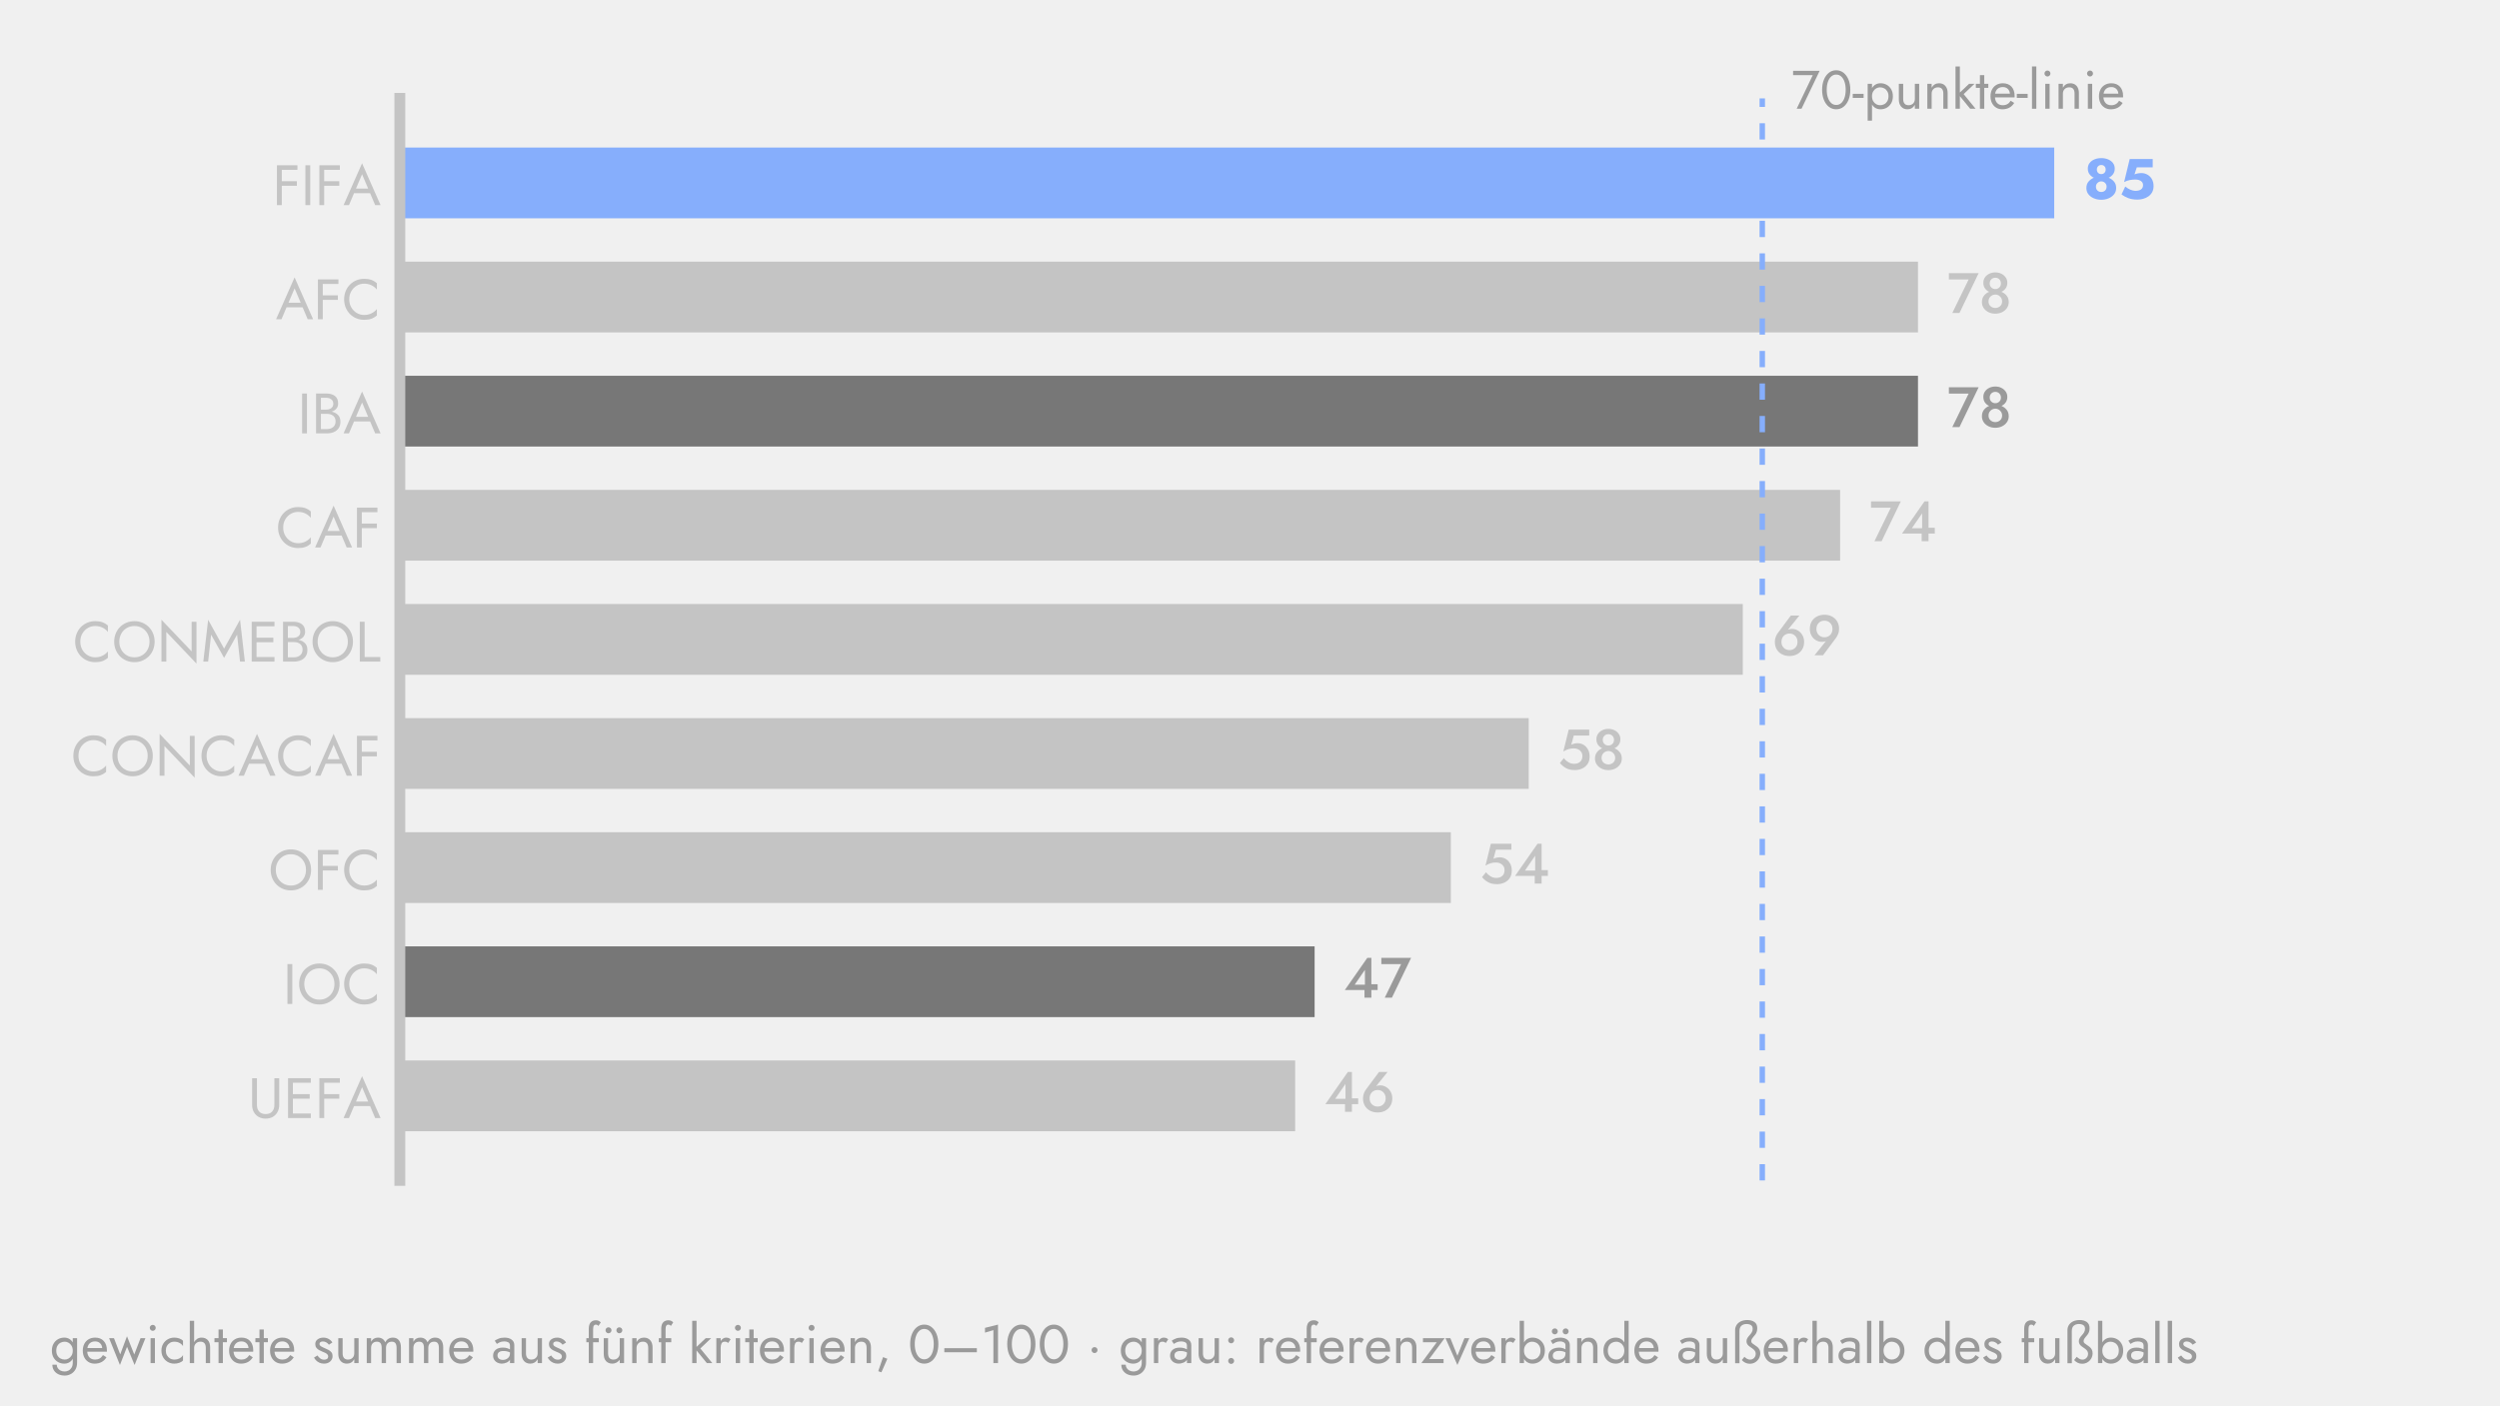
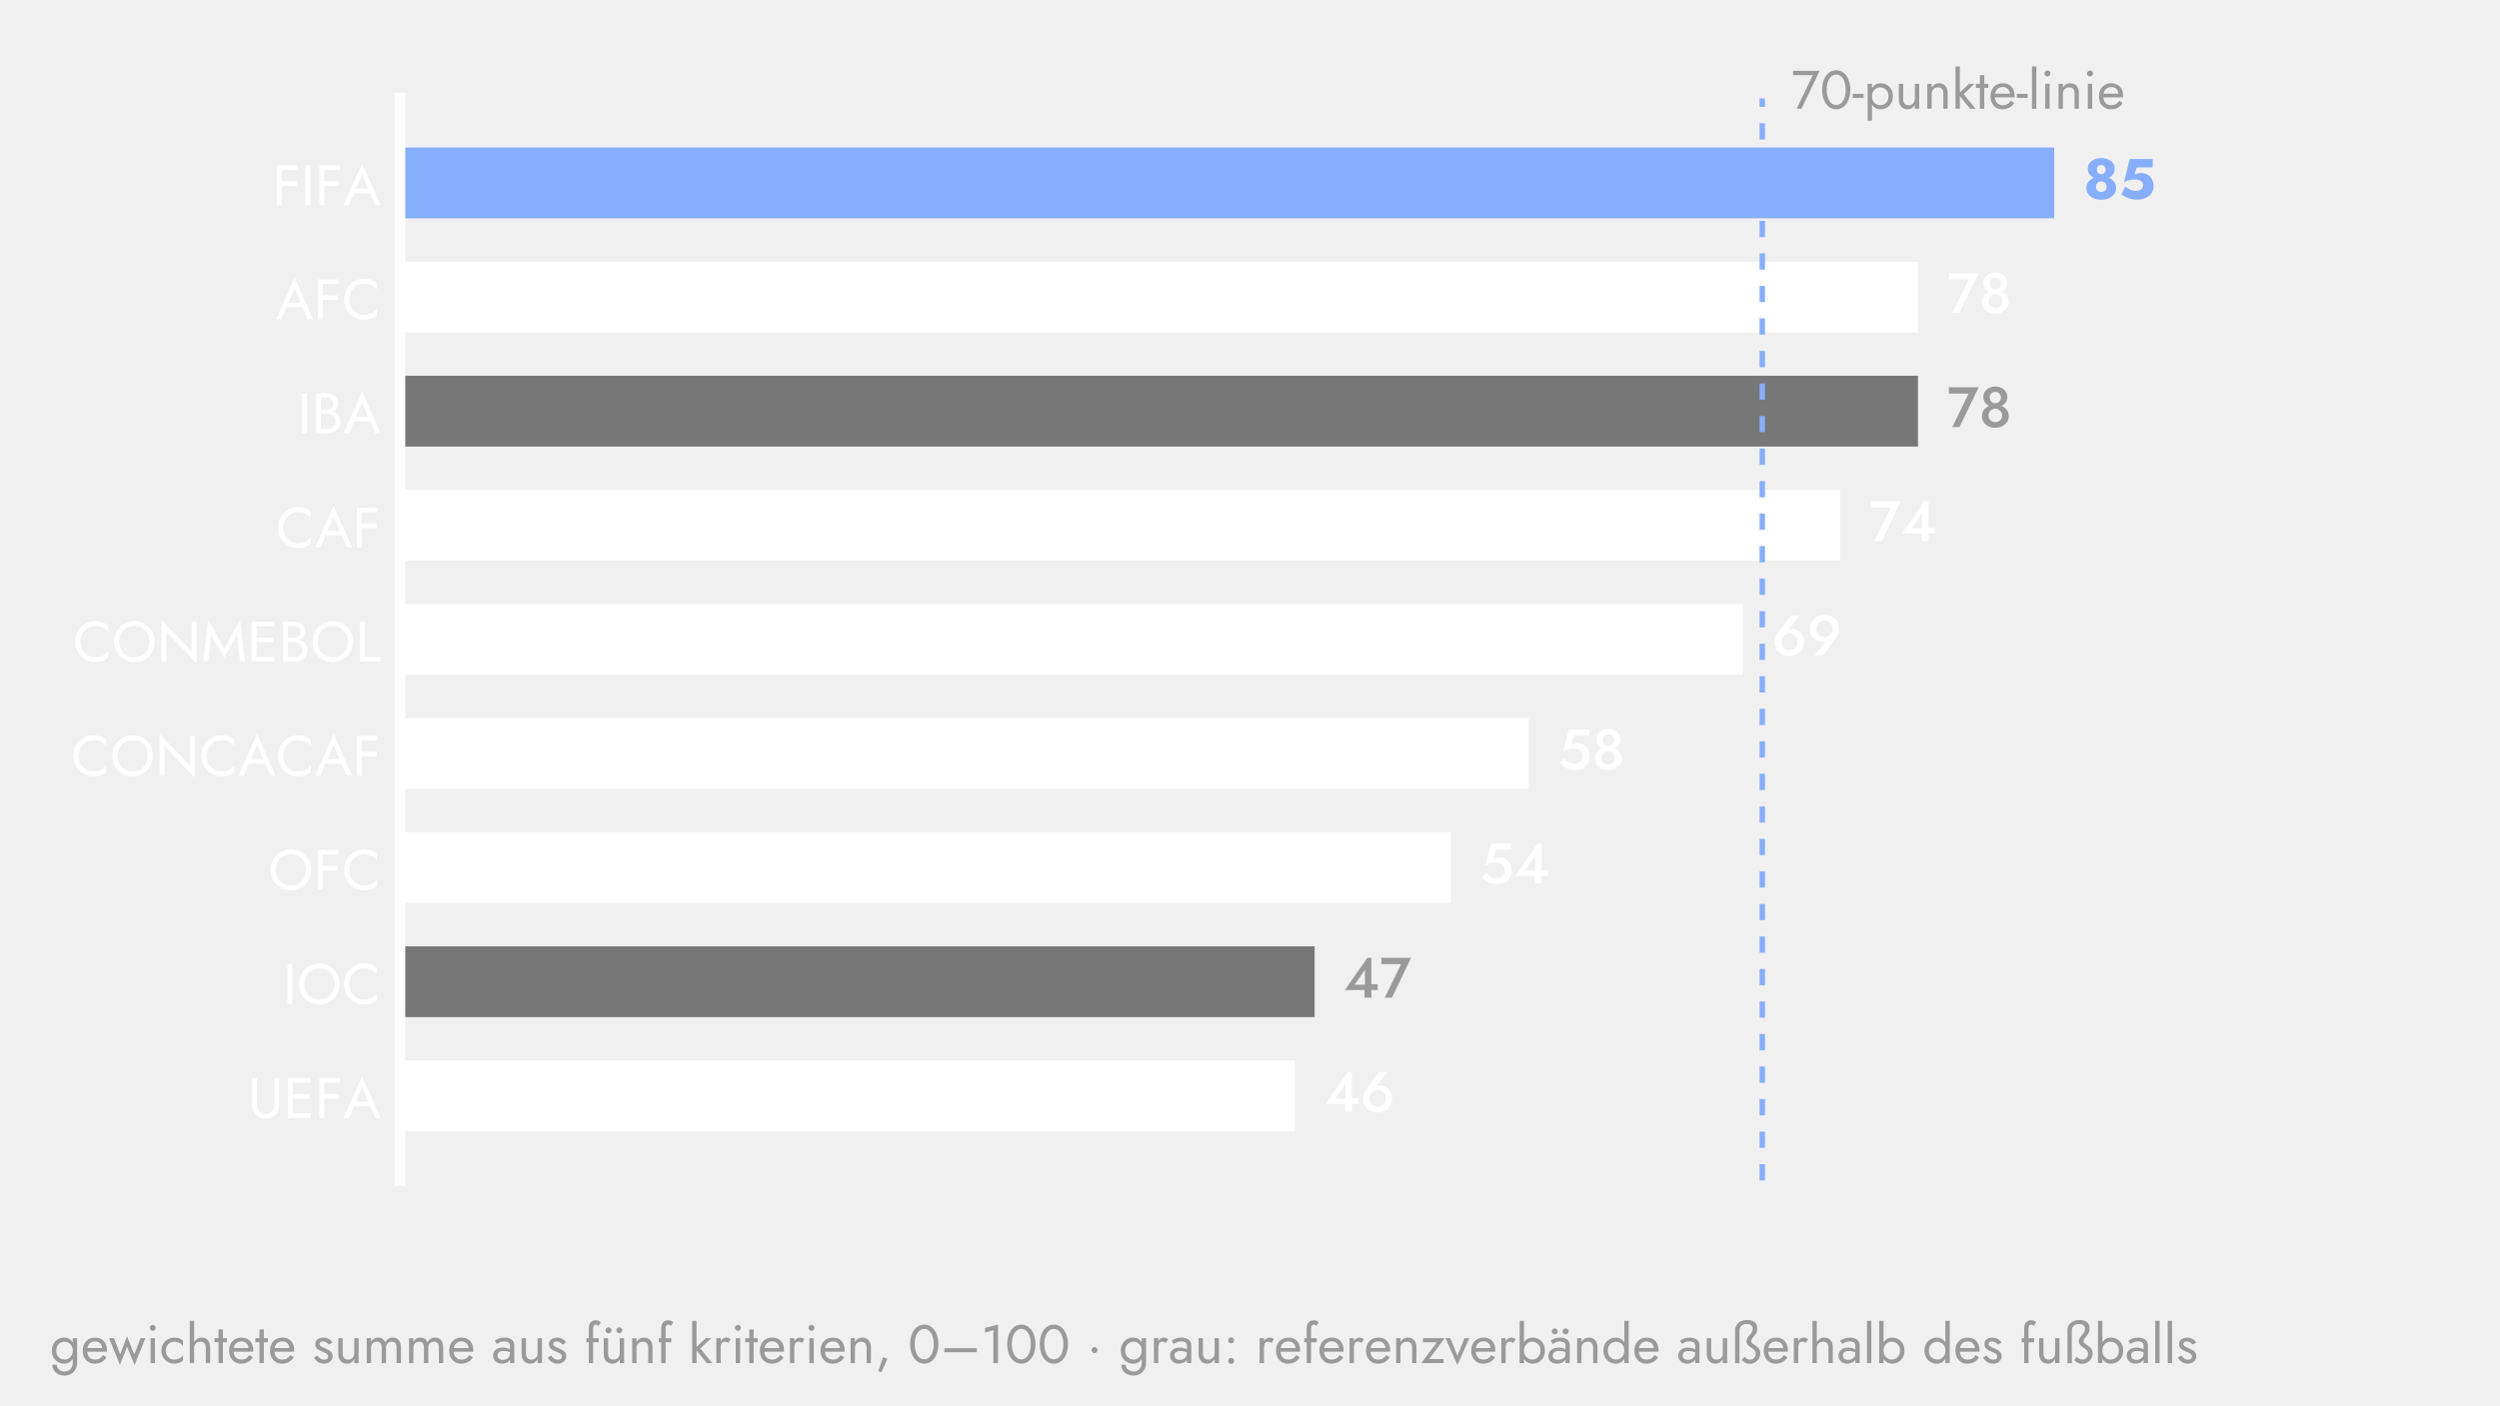
<svg xmlns="http://www.w3.org/2000/svg" xmlns:xlink="http://www.w3.org/1999/xlink" width="460.8pt" height="259.2pt" viewBox="0 0 460.8 259.2" version="1.1">
  <defs>
    <style type="text/css">*{stroke-linejoin: round; stroke-linecap: butt}</style>
  </defs>
  <g id="figure_1">
    <g id="patch_1">
      <path d="M 0 259.2  L 460.8 259.2  L 460.8 0  L 0 0  L 0 259.2  z " style="fill: none" />
    </g>
    <g id="axes_1">
      <g id="patch_2">
        <path d="M 73.728 217.728  L 446.976 217.728  L 446.976 18.144  L 73.728 18.144  L 73.728 217.728  z " style="fill: none" />
      </g>
      <g id="patch_3">
        <path d="M 73.728 40.266  L 378.786 40.266  L 378.786 27.216  L 73.728 27.216  z " clip-path="url(#pbd687eb6f3)" style="fill: #86aefc" />
      </g>
      <g id="patch_4">
-         <path d="M 73.728 61.315  L 353.664 61.315  L 353.664 48.265  L 73.728 48.265  z " clip-path="url(#pbd687eb6f3)" style="fill: #c4c4c4" />
+         <path d="M 73.728 61.315  L 353.664 61.315  L 353.664 48.265  L 73.728 48.265  z " clip-path="url(#pbd687eb6f3)" style="fill: #ffffff" />
      </g>
      <g id="patch_5">
        <path d="M 73.728 82.364  L 353.664 82.364  L 353.664 69.313  L 73.728 69.313  z " clip-path="url(#pbd687eb6f3)" style="fill: #777777" />
      </g>
      <g id="patch_6">
-         <path d="M 73.728 103.412  L 339.308 103.412  L 339.308 90.362  L 73.728 90.362  z " clip-path="url(#pbd687eb6f3)" style="fill: #c4c4c4" />
+         <path d="M 73.728 103.412  L 339.308 103.412  L 339.308 90.362  L 73.728 90.362  z " clip-path="url(#pbd687eb6f3)" style="fill: #ffffff" />
      </g>
      <g id="patch_7">
-         <path d="M 73.728 124.461  L 321.364 124.461  L 321.364 111.411  L 73.728 111.411  z " clip-path="url(#pbd687eb6f3)" style="fill: #c4c4c4" />
+         <path d="M 73.728 124.461  L 321.364 124.461  L 321.364 111.411  L 73.728 111.411  z " clip-path="url(#pbd687eb6f3)" style="fill: #ffffff" />
      </g>
      <g id="patch_8">
-         <path d="M 73.728 145.51  L 281.886 145.51  L 281.886 132.46  L 73.728 132.46  z " clip-path="url(#pbd687eb6f3)" style="fill: #c4c4c4" />
+         <path d="M 73.728 145.51  L 281.886 145.51  L 281.886 132.46  L 73.728 132.46  z " clip-path="url(#pbd687eb6f3)" style="fill: #ffffff" />
      </g>
      <g id="patch_9">
-         <path d="M 73.728 166.559  L 267.53 166.559  L 267.53 153.508  L 73.728 153.508  z " clip-path="url(#pbd687eb6f3)" style="fill: #c4c4c4" />
+         <path d="M 73.728 166.559  L 267.53 166.559  L 267.53 153.508  L 73.728 153.508  z " clip-path="url(#pbd687eb6f3)" style="fill: #ffffff" />
      </g>
      <g id="patch_10">
        <path d="M 73.728 187.607  L 242.407 187.607  L 242.407 174.557  L 73.728 174.557  z " clip-path="url(#pbd687eb6f3)" style="fill: #777777" />
      </g>
      <g id="patch_11">
-         <path d="M 73.728 208.656  L 238.818 208.656  L 238.818 195.606  L 73.728 195.606  z " clip-path="url(#pbd687eb6f3)" style="fill: #c4c4c4" />
+         <path d="M 73.728 208.656  L 238.818 208.656  L 238.818 195.606  L 73.728 195.606  z " clip-path="url(#pbd687eb6f3)" style="fill: #ffffff" />
      </g>
      <g id="matplotlib.axis_1" />
      <g id="matplotlib.axis_2">
        <g id="ytick_1">
          <g id="text_1">
-             <g style="fill: #c4c4c4" transform="translate(50.2255 37.8361) scale(0.105 -0.105)">
+             <g style="fill: #ffffff" transform="translate(50.2255 37.8361) scale(0.105 -0.105)">
              <defs>
                <path id="Jost-Book-46" d="M 512 4480  L 2816 4480  L 2816 3968  L 1056 3968  L 1056 2688  L 2752 2688  L 2752 2176  L 1056 2176  L 1056 0  L 512 0  L 512 4480  z " transform="scale(0.015625)" />
                <path id="Jost-Book-49" d="M 512 4480  L 1056 4480  L 1056 0  L 512 0  L 512 4480  z " transform="scale(0.015625)" />
                <path id="Jost-Book-41" d="M 3584 0  L 3014 1344  L 1210 1344  L 640 0  L 32 0  L 2112 4704  L 4192 0  L 3584 0  z M 2112 3469  L 1427 1856  L 2797 1856  L 2112 3469  z " transform="scale(0.015625)" />
              </defs>
              <use xlink:href="#Jost-Book-46" />
              <use xlink:href="#Jost-Book-49" transform="translate(49.99999 0)" />
              <use xlink:href="#Jost-Book-46" transform="translate(74.49997 0)" />
              <use xlink:href="#Jost-Book-41" transform="translate(124.5 0)" />
            </g>
          </g>
        </g>
        <g id="ytick_2">
          <g id="text_2">
-             <g style="fill: #c4c4c4" transform="translate(50.8555 58.88483) scale(0.105 -0.105)">
+             <g style="fill: #ffffff" transform="translate(50.8555 58.88483) scale(0.105 -0.105)">
              <defs>
                <path id="Jost-Book-43" d="M 832 2240  Q 832 1722 1065 1325  Q 1299 928 1676 704  Q 2054 480 2496 480  Q 2970 480 3334 665  Q 3699 851 3936 1146  L 3936 429  Q 3654 179 3321 57  Q 2989 -64 2496 -64  Q 2029 -64 1622 105  Q 1216 275 909 585  Q 602 896 429 1318  Q 256 1741 256 2240  Q 256 2739 429 3161  Q 602 3584 909 3894  Q 1216 4205 1622 4374  Q 2029 4544 2496 4544  Q 2989 4544 3321 4422  Q 3654 4301 3936 4051  L 3936 3334  Q 3699 3635 3334 3817  Q 2970 4000 2496 4000  Q 2054 4000 1676 3776  Q 1299 3552 1065 3158  Q 832 2765 832 2240  z " transform="scale(0.015625)" />
              </defs>
              <use xlink:href="#Jost-Book-41" />
              <use xlink:href="#Jost-Book-46" transform="translate(65.99998 0)" />
              <use xlink:href="#Jost-Book-43" transform="translate(116 0)" />
            </g>
          </g>
        </g>
        <g id="ytick_3">
          <g id="text_3">
-             <g style="fill: #c4c4c4" transform="translate(54.86683 79.93355) scale(0.105 -0.105)">
+             <g style="fill: #ffffff" transform="translate(54.86683 79.93355) scale(0.105 -0.105)">
              <defs>
                <path id="Jost-Book-42" d="M 3251 1312  Q 3251 870 3049 579  Q 2848 288 2505 144  Q 2163 0 1728 0  L 512 0  L 512 4480  L 1664 4480  Q 2266 4480 2630 4205  Q 2995 3930 2995 3360  Q 2995 3014 2796 2780  Q 2598 2547 2253 2445  Q 2694 2355 2972 2076  Q 3251 1798 3251 1312  z M 1664 4000  L 1056 4000  L 1056 2669  L 1664 2669  Q 2003 2669 2227 2841  Q 2451 3014 2451 3328  Q 2451 3648 2227 3824  Q 2003 4000 1664 4000  z M 1056 480  L 1728 480  Q 2163 480 2435 707  Q 2707 934 2707 1344  Q 2707 1760 2435 1977  Q 2163 2195 1728 2195  L 1056 2195  L 1056 480  z " transform="scale(0.015625)" />
              </defs>
              <use xlink:href="#Jost-Book-49" />
              <use xlink:href="#Jost-Book-42" transform="translate(24.49998 0)" />
              <use xlink:href="#Jost-Book-41" transform="translate(80.29997 0)" />
            </g>
          </g>
        </g>
        <g id="ytick_4">
          <g id="text_4">
-             <g style="fill: #c4c4c4" transform="translate(50.8555 100.9823) scale(0.105 -0.105)">
+             <g style="fill: #ffffff" transform="translate(50.8555 100.9823) scale(0.105 -0.105)">
              <use xlink:href="#Jost-Book-43" />
              <use xlink:href="#Jost-Book-41" transform="translate(68.49998 0)" />
              <use xlink:href="#Jost-Book-46" transform="translate(134.5 0)" />
            </g>
          </g>
        </g>
        <g id="ytick_5">
          <g id="text_5">
-             <g style="fill: #c4c4c4" transform="translate(13.44433 122.031) scale(0.105 -0.105)">
+             <g style="fill: #ffffff" transform="translate(13.44433 122.031) scale(0.105 -0.105)">
              <defs>
                <path id="Jost-Book-4f" d="M 256 2240  Q 256 2733 425 3152  Q 595 3571 902 3881  Q 1210 4192 1626 4368  Q 2042 4544 2528 4544  Q 3021 4544 3433 4368  Q 3846 4192 4153 3881  Q 4461 3571 4630 3152  Q 4800 2733 4800 2240  Q 4800 1754 4630 1331  Q 4461 909 4153 598  Q 3846 288 3433 112  Q 3021 -64 2528 -64  Q 2042 -64 1626 112  Q 1210 288 902 598  Q 595 909 425 1331  Q 256 1754 256 2240  z M 832 2240  Q 832 1734 1053 1337  Q 1274 941 1658 710  Q 2042 480 2528 480  Q 3021 480 3401 710  Q 3782 941 4003 1337  Q 4224 1734 4224 2240  Q 4224 2746 4003 3142  Q 3782 3539 3401 3769  Q 3021 4000 2528 4000  Q 2042 4000 1658 3769  Q 1274 3539 1053 3142  Q 832 2746 832 2240  z " transform="scale(0.015625)" />
                <path id="Jost-Book-4e" d="M 3904 4480  L 4448 4480  L 4448 -224  L 1056 3334  L 1056 0  L 512 0  L 512 4704  L 3904 1146  L 3904 4480  z " transform="scale(0.015625)" />
                <path id="Jost-Book-4d" d="M 1133 3027  L 800 0  L 256 0  L 800 4704  L 2592 1459  L 4384 4704  L 4928 0  L 4384 0  L 4051 3027  L 2592 416  L 1133 3027  z " transform="scale(0.015625)" />
                <path id="Jost-Book-45" d="M 512 4480  L 3072 4480  L 3072 3968  L 1056 3968  L 1056 2688  L 2944 2688  L 2944 2176  L 1056 2176  L 1056 512  L 3072 512  L 3072 0  L 512 0  L 512 4480  z " transform="scale(0.015625)" />
                <path id="Jost-Book-4c" d="M 512 4480  L 1056 4480  L 1056 512  L 2816 512  L 2816 0  L 512 0  L 512 4480  z " transform="scale(0.015625)" />
              </defs>
              <use xlink:href="#Jost-Book-43" />
              <use xlink:href="#Jost-Book-4f" transform="translate(68.49998 0)" />
              <use xlink:href="#Jost-Book-4e" transform="translate(147.5 0)" />
              <use xlink:href="#Jost-Book-4d" transform="translate(225 0)" />
              <use xlink:href="#Jost-Book-45" transform="translate(305.9999 0)" />
              <use xlink:href="#Jost-Book-42" transform="translate(360.9999 0)" />
              <use xlink:href="#Jost-Book-4f" transform="translate(416.7999 0)" />
              <use xlink:href="#Jost-Book-4c" transform="translate(495.7999 0)" />
            </g>
          </g>
        </g>
        <g id="ytick_6">
          <g id="text_6">
-             <g style="fill: #c4c4c4" transform="translate(13.108 143.0797) scale(0.105 -0.105)">
+             <g style="fill: #ffffff" transform="translate(13.108 143.0797) scale(0.105 -0.105)">
              <use xlink:href="#Jost-Book-43" />
              <use xlink:href="#Jost-Book-4f" transform="translate(68.49998 0)" />
              <use xlink:href="#Jost-Book-4e" transform="translate(147.5 0)" />
              <use xlink:href="#Jost-Book-43" transform="translate(225 0)" />
              <use xlink:href="#Jost-Book-41" transform="translate(293.4999 0)" />
              <use xlink:href="#Jost-Book-43" transform="translate(359.4999 0)" />
              <use xlink:href="#Jost-Book-41" transform="translate(427.9999 0)" />
              <use xlink:href="#Jost-Book-46" transform="translate(493.9999 0)" />
            </g>
          </g>
        </g>
        <g id="ytick_7">
          <g id="text_7">
-             <g style="fill: #c4c4c4" transform="translate(49.4905 164.1284) scale(0.105 -0.105)">
+             <g style="fill: #ffffff" transform="translate(49.4905 164.1284) scale(0.105 -0.105)">
              <use xlink:href="#Jost-Book-4f" />
              <use xlink:href="#Jost-Book-46" transform="translate(78.99998 0)" />
              <use xlink:href="#Jost-Book-43" transform="translate(129 0)" />
            </g>
          </g>
        </g>
        <g id="ytick_8">
          <g id="text_8">
-             <g style="fill: #c4c4c4" transform="translate(52.168 185.1772) scale(0.105 -0.105)">
+             <g style="fill: #ffffff" transform="translate(52.168 185.1772) scale(0.105 -0.105)">
              <use xlink:href="#Jost-Book-49" />
              <use xlink:href="#Jost-Book-4f" transform="translate(24.49998 0)" />
              <use xlink:href="#Jost-Book-43" transform="translate(103.5 0)" />
            </g>
          </g>
        </g>
        <g id="ytick_9">
          <g id="text_9">
-             <g style="fill: #c4c4c4" transform="translate(45.70066 206.2259) scale(0.105 -0.105)">
+             <g style="fill: #ffffff" transform="translate(45.70066 206.2259) scale(0.105 -0.105)">
              <defs>
                <path id="Jost-Book-55" d="M 480 4480  L 1024 4480  L 1024 1472  Q 1024 1011 1273 729  Q 1523 448 2003 448  Q 2483 448 2732 729  Q 2982 1011 2982 1472  L 2982 4480  L 3526 4480  L 3526 1472  Q 3526 1030 3337 681  Q 3149 333 2809 134  Q 2470 -64 2003 -64  Q 1542 -64 1200 134  Q 858 333 669 681  Q 480 1030 480 1472  L 480 4480  z " transform="scale(0.015625)" />
              </defs>
              <use xlink:href="#Jost-Book-55" />
              <use xlink:href="#Jost-Book-45" transform="translate(62.59999 0)" />
              <use xlink:href="#Jost-Book-46" transform="translate(117.6 0)" />
              <use xlink:href="#Jost-Book-41" transform="translate(167.6 0)" />
            </g>
          </g>
        </g>
      </g>
      <g id="line2d_1">
        <path d="M 324.953 217.728  L 324.953 18.144  " clip-path="url(#pbd687eb6f3)" style="fill: none; stroke-dasharray: 3,3; stroke-dashoffset: 0; stroke: #86aefc" />
      </g>
      <g id="patch_12">
-         <path d="M 73.728 217.728  L 73.728 18.144  " style="fill: none; stroke: #c4c4c4; stroke-width: 2; stroke-linejoin: miter; stroke-linecap: square" />
+         <path d="M 73.728 217.728  L 73.728 18.144  " style="fill: none; stroke: #ffffff; stroke-width: 2; stroke-linejoin: miter; stroke-linecap: square" />
      </g>
      <g id="text_10">
        <g style="fill: #86aefc" transform="translate(384.1698 36.6811) scale(0.105 -0.105)">
          <defs>
            <path id="Jost-Bold-38" d="M 333 1216  Q 333 1664 579 1949  Q 826 2234 1171 2374  Q 877 2515 685 2771  Q 493 3027 493 3398  Q 493 3776 701 4041  Q 909 4307 1251 4444  Q 1594 4582 2003 4582  Q 2419 4582 2761 4444  Q 3104 4307 3312 4041  Q 3520 3776 3520 3398  Q 3520 3027 3328 2771  Q 3136 2515 2842 2374  Q 3187 2234 3433 1949  Q 3680 1664 3680 1216  Q 3680 806 3443 512  Q 3206 218 2825 58  Q 2445 -102 2003 -102  Q 1568 -102 1184 58  Q 800 218 566 512  Q 333 806 333 1216  z M 1510 3296  Q 1510 3066 1651 2925  Q 1792 2784 2003 2784  Q 2221 2784 2361 2925  Q 2502 3066 2502 3296  Q 2502 3520 2364 3664  Q 2227 3808 2003 3808  Q 1786 3808 1648 3664  Q 1510 3520 1510 3296  z M 1408 1382  Q 1408 1088 1584 931  Q 1760 774 2003 774  Q 2253 774 2429 931  Q 2605 1088 2605 1382  Q 2605 1626 2429 1795  Q 2253 1965 2003 1965  Q 1760 1965 1584 1795  Q 1408 1626 1408 1382  z " transform="scale(0.015625)" />
            <path id="Jost-Bold-35" d="M 3872 1434  Q 3872 1037 3712 749  Q 3552 461 3289 278  Q 3027 96 2707 6  Q 2387 -83 2067 -83  Q 1446 -83 1014 89  Q 582 262 269 499  L 691 1389  Q 960 1158 1267 1030  Q 1574 902 1824 902  Q 2234 902 2461 1062  Q 2688 1222 2688 1549  Q 2688 1766 2563 1907  Q 2438 2048 2240 2112  Q 2042 2176 1824 2176  Q 1562 2176 1232 2121  Q 902 2067 563 1894  L 1190 4480  L 3776 4480  L 3776 3546  L 1984 3546  L 1728 2746  Q 1907 2829 2102 2864  Q 2298 2899 2509 2899  Q 2861 2899 3174 2726  Q 3488 2554 3680 2224  Q 3872 1894 3872 1434  z " transform="scale(0.015625)" />
          </defs>
          <use xlink:href="#Jost-Bold-38" />
          <use xlink:href="#Jost-Bold-35" transform="translate(62.7 0)" />
        </g>
      </g>
      <g id="text_11">
-         <g style="fill: #c4c4c4" transform="translate(359.0474 57.72983) scale(0.105 -0.105)">
+         <g style="fill: #ffffff" transform="translate(359.0474 57.72983) scale(0.105 -0.105)">
          <defs>
            <path id="Jost-Medium-37" d="M 192 3770  L 192 4480  L 3539 4480  L 1382 0  L 576 0  L 2413 3770  L 192 3770  z " transform="scale(0.015625)" />
            <path id="Jost-Medium-38" d="M 346 1216  Q 346 1664 579 1952  Q 813 2240 1158 2381  Q 864 2515 685 2771  Q 506 3027 506 3398  Q 506 3738 685 4000  Q 864 4262 1171 4412  Q 1478 4563 1850 4563  Q 2227 4563 2531 4412  Q 2835 4262 3017 4000  Q 3200 3738 3200 3398  Q 3200 3027 3017 2771  Q 2835 2515 2541 2381  Q 2886 2240 3123 1952  Q 3360 1664 3360 1216  Q 3360 845 3155 550  Q 2950 256 2608 89  Q 2266 -77 1850 -77  Q 1434 -77 1091 89  Q 749 256 547 550  Q 346 845 346 1216  z M 1222 3322  Q 1222 3040 1408 2864  Q 1594 2688 1850 2688  Q 2112 2688 2297 2864  Q 2483 3040 2483 3322  Q 2483 3597 2304 3779  Q 2125 3962 1850 3962  Q 1574 3962 1398 3779  Q 1222 3597 1222 3322  z M 1088 1318  Q 1088 954 1318 758  Q 1549 563 1850 563  Q 2150 563 2384 758  Q 2618 954 2618 1318  Q 2618 1530 2509 1702  Q 2400 1875 2227 1974  Q 2054 2074 1850 2074  Q 1651 2074 1475 1974  Q 1299 1875 1193 1702  Q 1088 1530 1088 1318  z " transform="scale(0.015625)" />
          </defs>
          <use xlink:href="#Jost-Medium-37" />
          <use xlink:href="#Jost-Medium-38" transform="translate(55.59999 0)" />
        </g>
      </g>
      <g id="text_12">
        <g style="fill: #9a9a9a" transform="translate(359.0474 78.77855) scale(0.105 -0.105)">
          <use xlink:href="#Jost-Medium-37" />
          <use xlink:href="#Jost-Medium-38" transform="translate(55.59999 0)" />
        </g>
      </g>
      <g id="text_13">
-         <g style="fill: #c4c4c4" transform="translate(344.6917 99.82728) scale(0.105 -0.105)">
+         <g style="fill: #ffffff" transform="translate(344.6917 99.82728) scale(0.105 -0.105)">
          <defs>
            <path id="Jost-Medium-34" d="M 115 858  L 2643 4480  L 3098 4480  L 3098 1510  L 3802 1510  L 3802 858  L 3098 858  L 3098 0  L 2323 0  L 2323 858  L 115 858  z M 1222 1459  L 2374 1459  L 2374 3130  L 1222 1459  z " transform="scale(0.015625)" />
          </defs>
          <use xlink:href="#Jost-Medium-37" />
          <use xlink:href="#Jost-Medium-34" transform="translate(55.59999 0)" />
        </g>
      </g>
      <g id="text_14">
-         <g style="fill: #c4c4c4" transform="translate(326.7471 120.876) scale(0.105 -0.105)">
+         <g style="fill: #ffffff" transform="translate(326.7471 120.876) scale(0.105 -0.105)">
          <defs>
            <path id="Jost-Medium-36" d="M 2118 4474  L 3078 4474  L 1798 2886  Q 1894 2931 2009 2950  Q 2125 2970 2259 2970  Q 2611 2970 2918 2784  Q 3226 2598 3418 2268  Q 3610 1939 3610 1510  Q 3610 1018 3389 659  Q 3168 301 2797 112  Q 2426 -77 1965 -77  Q 1504 -77 1129 112  Q 755 301 537 659  Q 320 1018 320 1510  Q 320 1824 425 2089  Q 531 2355 698 2566  L 2118 4474  z M 1062 1510  Q 1062 1101 1318 845  Q 1574 589 1965 589  Q 2349 589 2608 845  Q 2867 1101 2867 1510  Q 2867 1926 2608 2188  Q 2349 2451 1965 2451  Q 1574 2451 1318 2188  Q 1062 1926 1062 1510  z " transform="scale(0.015625)" />
            <path id="Jost-Medium-39" d="M 1805 6  L 845 6  L 2131 1594  Q 2029 1549 1917 1533  Q 1805 1517 1670 1517  Q 1318 1517 1008 1699  Q 698 1882 509 2211  Q 320 2541 320 2970  Q 320 3462 537 3820  Q 755 4179 1129 4371  Q 1504 4563 1965 4563  Q 2426 4563 2797 4371  Q 3168 4179 3389 3820  Q 3610 3462 3610 2970  Q 3610 2656 3501 2390  Q 3392 2125 3232 1914  L 1805 6  z M 2867 2970  Q 2867 3379 2608 3638  Q 2349 3898 1965 3898  Q 1574 3898 1318 3638  Q 1062 3379 1062 2970  Q 1062 2554 1318 2291  Q 1574 2029 1965 2029  Q 2349 2029 2608 2291  Q 2867 2554 2867 2970  z " transform="scale(0.015625)" />
          </defs>
          <use xlink:href="#Jost-Medium-36" />
          <use xlink:href="#Jost-Medium-39" transform="translate(61.39999 0)" />
        </g>
      </g>
      <g id="text_15">
-         <g style="fill: #c4c4c4" transform="translate(287.2689 141.9247) scale(0.105 -0.105)">
+         <g style="fill: #ffffff" transform="translate(287.2689 141.9247) scale(0.105 -0.105)">
          <defs>
            <path id="Jost-Medium-35" d="M 3565 1459  Q 3565 941 3328 601  Q 3091 262 2710 96  Q 2330 -70 1901 -70  Q 1280 -70 880 166  Q 480 403 224 723  L 672 1274  Q 864 1005 1171 819  Q 1478 634 1805 634  Q 2253 634 2502 864  Q 2752 1094 2752 1504  Q 2752 1773 2621 1968  Q 2490 2163 2275 2265  Q 2061 2368 1805 2368  Q 1504 2368 1229 2297  Q 954 2227 608 2016  L 1216 4480  L 3520 4480  L 3520 3814  L 1786 3814  L 1504 2784  Q 1670 2867 1849 2908  Q 2029 2950 2214 2950  Q 2586 2950 2893 2764  Q 3200 2579 3382 2243  Q 3565 1907 3565 1459  z " transform="scale(0.015625)" />
          </defs>
          <use xlink:href="#Jost-Medium-35" />
          <use xlink:href="#Jost-Medium-38" transform="translate(59.7 0)" />
        </g>
      </g>
      <g id="text_16">
-         <g style="fill: #c4c4c4" transform="translate(272.9132 162.9734) scale(0.105 -0.105)">
+         <g style="fill: #ffffff" transform="translate(272.9132 162.9734) scale(0.105 -0.105)">
          <use xlink:href="#Jost-Medium-35" />
          <use xlink:href="#Jost-Medium-34" transform="translate(59.7 0)" />
        </g>
      </g>
      <g id="text_17">
        <g style="fill: #9a9a9a" transform="translate(247.7908 184.0222) scale(0.105 -0.105)">
          <use xlink:href="#Jost-Medium-34" />
          <use xlink:href="#Jost-Medium-37" transform="translate(62.89999 0)" />
        </g>
      </g>
      <g id="text_18">
-         <g style="fill: #c4c4c4" transform="translate(244.2018 205.0709) scale(0.105 -0.105)">
+         <g style="fill: #ffffff" transform="translate(244.2018 205.0709) scale(0.105 -0.105)">
          <use xlink:href="#Jost-Medium-34" />
          <use xlink:href="#Jost-Medium-36" transform="translate(62.89999 0)" />
        </g>
      </g>
      <g id="text_19">
        <g style="fill: #9a9a9a" transform="translate(330.336 20.05943) scale(0.1 -0.1)">
          <defs>
            <path id="Jost-Book-37" d="M 192 3968  L 192 4480  L 3328 4480  L 1184 0  L 614 0  L 2515 3968  L 192 3968  z " transform="scale(0.015625)" />
            <path id="Jost-Book-30" d="M 256 2240  Q 256 2912 467 3430  Q 678 3949 1052 4246  Q 1427 4544 1920 4544  Q 2413 4544 2787 4246  Q 3162 3949 3373 3430  Q 3584 2912 3584 2240  Q 3584 1568 3373 1049  Q 3162 531 2787 233  Q 2413 -64 1920 -64  Q 1427 -64 1052 233  Q 678 531 467 1049  Q 256 1568 256 2240  z M 800 2240  Q 800 1722 937 1315  Q 1075 909 1324 678  Q 1574 448 1920 448  Q 2266 448 2518 678  Q 2771 909 2905 1315  Q 3040 1722 3040 2240  Q 3040 2765 2905 3168  Q 2771 3571 2518 3801  Q 2266 4032 1920 4032  Q 1574 4032 1324 3801  Q 1075 3571 937 3168  Q 800 2765 800 2240  z " transform="scale(0.015625)" />
            <path id="Jost-Book-2d" d="M 32 1280  L 32 1760  L 1312 1760  L 1312 1280  L 32 1280  z " transform="scale(0.015625)" />
            <path id="Jost-Book-70" d="M 960 -1408  L 448 -1408  L 448 2944  L 960 2944  L 960 2438  Q 1120 2714 1379 2861  Q 1638 3008 1965 3008  Q 2368 3008 2697 2822  Q 3027 2637 3225 2294  Q 3424 1952 3424 1472  Q 3424 998 3225 652  Q 3027 307 2697 121  Q 2368 -64 1965 -64  Q 1638 -64 1379 83  Q 1120 230 960 506  L 960 -1408  z M 2906 1472  Q 2906 1811 2768 2048  Q 2630 2285 2403 2406  Q 2176 2528 1901 2528  Q 1677 2528 1459 2406  Q 1242 2285 1101 2048  Q 960 1811 960 1472  Q 960 1133 1101 896  Q 1242 659 1459 537  Q 1677 416 1901 416  Q 2176 416 2403 537  Q 2630 659 2768 896  Q 2906 1133 2906 1472  z " transform="scale(0.015625)" />
            <path id="Jost-Book-75" d="M 992 1152  Q 992 800 1152 608  Q 1312 416 1619 416  Q 1958 416 2163 621  Q 2368 826 2368 1152  L 2368 2944  L 2880 2944  L 2880 0  L 2368 0  L 2368 461  Q 2074 -64 1491 -64  Q 1030 -64 755 249  Q 480 563 480 1088  L 480 2944  L 992 2944  L 992 1152  z " transform="scale(0.015625)" />
            <path id="Jost-Book-6e" d="M 2368 1792  Q 2368 2528 1741 2528  Q 1408 2528 1200 2323  Q 992 2118 992 1792  L 992 0  L 480 0  L 480 2944  L 992 2944  L 992 2483  Q 1280 3008 1869 3008  Q 2336 3008 2608 2697  Q 2880 2387 2880 1856  L 2880 0  L 2368 0  L 2368 1792  z " transform="scale(0.015625)" />
            <path id="Jost-Book-6b" d="M 2048 2944  L 2688 2944  L 1408 1728  L 2816 0  L 2176 0  L 960 1491  L 960 0  L 448 0  L 448 4992  L 960 4992  L 960 1914  L 2048 2944  z " transform="scale(0.015625)" />
            <path id="Jost-Book-74" d="M 32 2944  L 512 2944  L 512 3968  L 1024 3968  L 1024 2944  L 1504 2944  L 1504 2464  L 1024 2464  L 1024 0  L 512 0  L 512 2464  L 32 2464  L 32 2944  z " transform="scale(0.015625)" />
            <path id="Jost-Book-65" d="M 1619 -64  Q 1210 -64 893 131  Q 576 326 400 672  Q 224 1018 224 1472  Q 224 1933 406 2278  Q 589 2624 918 2816  Q 1248 3008 1683 3008  Q 2330 3008 2701 2605  Q 3072 2202 3072 1498  Q 3072 1453 3069 1405  Q 3066 1357 3066 1344  L 749 1344  Q 781 902 1024 659  Q 1267 416 1683 416  Q 2285 416 2605 947  L 3021 685  Q 2560 -64 1619 -64  z M 1683 2560  Q 1306 2560 1069 2358  Q 832 2157 768 1779  L 2515 1779  Q 2490 2131 2262 2345  Q 2035 2560 1683 2560  z " transform="scale(0.015625)" />
            <path id="Jost-Book-6c" d="M 480 4992  L 992 4992  L 992 0  L 480 0  L 480 4992  z " transform="scale(0.015625)" />
            <path id="Jost-Book-69" d="M 480 4160  Q 480 4307 585 4409  Q 691 4512 832 4512  Q 979 4512 1081 4409  Q 1184 4307 1184 4160  Q 1184 4019 1081 3913  Q 979 3808 832 3808  Q 691 3808 585 3913  Q 480 4019 480 4160  z M 576 2944  L 1088 2944  L 1088 0  L 576 0  L 576 2944  z " transform="scale(0.015625)" />
          </defs>
          <use xlink:href="#Jost-Book-37" />
          <use xlink:href="#Jost-Book-30" transform="translate(52.49999 0)" />
          <use xlink:href="#Jost-Book-2d" transform="translate(112.5 0)" />
          <use xlink:href="#Jost-Book-70" transform="translate(133.5 0)" />
          <use xlink:href="#Jost-Book-75" transform="translate(190.4999 0)" />
          <use xlink:href="#Jost-Book-6e" transform="translate(242.9999 0)" />
          <use xlink:href="#Jost-Book-6b" transform="translate(295.4999 0)" />
          <use xlink:href="#Jost-Book-74" transform="translate(339.4999 0)" />
          <use xlink:href="#Jost-Book-65" transform="translate(363.4999 0)" />
          <use xlink:href="#Jost-Book-2d" transform="translate(414.9999 0)" />
          <use xlink:href="#Jost-Book-6c" transform="translate(435.9998 0)" />
          <use xlink:href="#Jost-Book-69" transform="translate(458.9998 0)" />
          <use xlink:href="#Jost-Book-6e" transform="translate(484.9998 0)" />
          <use xlink:href="#Jost-Book-69" transform="translate(537.4998 0)" />
          <use xlink:href="#Jost-Book-65" transform="translate(563.4998 0)" />
        </g>
      </g>
    </g>
    <g id="text_20">
      <g style="fill: #9a9a9a" transform="translate(9.216 251.424) scale(0.1 -0.1)">
        <defs>
          <path id="Jost-Book-67" d="M 282 -192  L 800 -192  Q 800 -403 915 -585  Q 1030 -768 1241 -880  Q 1453 -992 1741 -992  Q 1965 -992 2182 -883  Q 2400 -774 2544 -540  Q 2688 -307 2688 64  L 2688 506  Q 2528 230 2269 83  Q 2010 -64 1683 -64  Q 1286 -64 953 121  Q 621 307 422 652  Q 224 998 224 1472  Q 224 1952 422 2294  Q 621 2637 953 2822  Q 1286 3008 1683 3008  Q 2010 3008 2269 2861  Q 2528 2714 2688 2438  L 2688 2944  L 3200 2944  L 3200 64  Q 3200 -442 2989 -784  Q 2778 -1126 2445 -1299  Q 2112 -1472 1741 -1472  Q 1312 -1472 982 -1312  Q 653 -1152 467 -861  Q 282 -570 282 -192  z M 742 1472  Q 742 1133 880 896  Q 1018 659 1248 537  Q 1478 416 1747 416  Q 1971 416 2188 537  Q 2406 659 2547 896  Q 2688 1133 2688 1472  Q 2688 1811 2547 2048  Q 2406 2285 2188 2406  Q 1971 2528 1747 2528  Q 1478 2528 1248 2406  Q 1018 2285 880 2048  Q 742 1811 742 1472  z " transform="scale(0.015625)" />
          <path id="Jost-Book-77" d="M 32 2944  L 608 2944  L 1344 1030  L 2144 3168  L 3002 1018  L 3744 2944  L 4320 2944  L 3040 -224  L 2150 1920  L 1312 -224  L 32 2944  z " transform="scale(0.015625)" />
          <path id="Jost-Book-63" d="M 710 1472  Q 710 1165 841 928  Q 973 691 1200 553  Q 1427 416 1715 416  Q 2074 416 2355 576  Q 2637 736 2739 954  L 2739 314  Q 2586 134 2301 35  Q 2016 -64 1715 -64  Q 1286 -64 940 134  Q 595 333 393 681  Q 192 1030 192 1472  Q 192 1920 393 2265  Q 595 2611 940 2809  Q 1286 3008 1715 3008  Q 2016 3008 2301 2909  Q 2586 2810 2739 2630  L 2739 1990  Q 2637 2208 2355 2368  Q 2074 2528 1715 2528  Q 1427 2528 1200 2393  Q 973 2259 841 2019  Q 710 1779 710 1472  z " transform="scale(0.015625)" />
          <path id="Jost-Book-68" d="M 2368 1792  Q 2368 2528 1741 2528  Q 1408 2528 1200 2320  Q 992 2112 992 1792  L 992 0  L 480 0  L 480 4992  L 992 4992  L 992 2477  Q 1126 2720 1353 2864  Q 1581 3008 1869 3008  Q 2323 3008 2601 2717  Q 2880 2426 2880 1856  L 2880 0  L 2368 0  L 2368 1792  z " transform="scale(0.015625)" />
          <path id="Jost-Book-20" transform="scale(0.015625)" />
          <path id="Jost-Book-73" d="M 602 902  Q 736 698 931 550  Q 1126 403 1402 403  Q 1619 403 1744 502  Q 1869 602 1869 774  Q 1869 928 1769 1033  Q 1670 1139 1516 1212  Q 1363 1286 1190 1350  Q 998 1427 803 1532  Q 608 1638 477 1808  Q 346 1978 346 2234  Q 346 2496 483 2669  Q 621 2842 841 2925  Q 1062 3008 1299 3008  Q 1651 3008 1939 2841  Q 2227 2675 2362 2432  L 1952 2170  Q 1830 2336 1648 2445  Q 1466 2554 1235 2554  Q 1075 2554 960 2483  Q 845 2413 845 2266  Q 845 2086 1033 1974  Q 1222 1862 1459 1766  Q 1715 1664 1926 1545  Q 2138 1427 2262 1260  Q 2387 1094 2387 832  Q 2387 448 2108 192  Q 1830 -64 1376 -64  Q 1082 -64 845 41  Q 608 147 445 313  Q 282 480 198 653  L 602 902  z " transform="scale(0.015625)" />
          <path id="Jost-Book-6d" d="M 4512 1856  L 4512 0  L 4000 0  L 4000 1792  Q 4000 2170 3862 2349  Q 3725 2528 3437 2528  Q 3123 2528 2937 2333  Q 2752 2138 2752 1792  L 2752 0  L 2240 0  L 2240 1792  Q 2240 2170 2102 2349  Q 1965 2528 1677 2528  Q 1363 2528 1177 2333  Q 992 2138 992 1792  L 992 0  L 480 0  L 480 2944  L 992 2944  L 992 2515  Q 1254 3008 1805 3008  Q 2112 3008 2333 2864  Q 2554 2720 2656 2458  Q 2963 3008 3565 3008  Q 4019 3008 4265 2707  Q 4512 2406 4512 1856  z " transform="scale(0.015625)" />
          <path id="Jost-Book-61" d="M 634 2266  L 384 2643  Q 550 2765 841 2886  Q 1133 3008 1542 3008  Q 2054 3008 2374 2774  Q 2694 2541 2694 2112  L 2694 0  L 2182 0  L 2182 397  Q 2042 166 1760 51  Q 1478 -64 1210 -64  Q 941 -64 707 48  Q 474 160 333 371  Q 192 582 192 883  Q 192 1312 496 1571  Q 800 1830 1344 1830  Q 1638 1830 1846 1763  Q 2054 1696 2182 1613  L 2182 2042  Q 2182 2342 1987 2451  Q 1792 2560 1517 2560  Q 1184 2560 960 2451  Q 736 2342 634 2266  z M 710 909  Q 710 653 886 515  Q 1062 378 1344 378  Q 1696 378 1939 589  Q 2182 800 2182 1152  L 2182 1261  Q 2003 1350 1817 1388  Q 1632 1427 1427 1427  Q 1056 1427 883 1289  Q 710 1152 710 909  z " transform="scale(0.015625)" />
          <path id="Jost-Book-66" d="M 256 2944  L 544 2944  L 544 4032  Q 544 4557 768 4806  Q 992 5056 1395 5056  Q 1600 5056 1744 4976  Q 1888 4896 1958 4800  L 1677 4378  Q 1613 4486 1526 4515  Q 1440 4544 1363 4544  Q 1222 4544 1139 4416  Q 1056 4288 1056 3968  L 1056 2944  L 1728 2944  L 1728 2464  L 1056 2464  L 1056 0  L 544 0  L 544 2464  L 256 2464  L 256 2944  z " transform="scale(0.015625)" />
          <path id="Jost-Book-fc" d="M 1971 3872  Q 1971 4019 2073 4121  Q 2176 4224 2317 4224  Q 2464 4224 2569 4121  Q 2675 4019 2675 3872  Q 2675 3731 2569 3625  Q 2464 3520 2317 3520  Q 2176 3520 2073 3625  Q 1971 3731 1971 3872  z M 691 3872  Q 691 4019 793 4121  Q 896 4224 1037 4224  Q 1184 4224 1289 4121  Q 1395 4019 1395 3872  Q 1395 3731 1289 3625  Q 1184 3520 1037 3520  Q 896 3520 793 3625  Q 691 3731 691 3872  z M 992 1152  Q 992 416 1619 416  Q 1958 416 2163 627  Q 2368 838 2368 1152  L 2368 2944  L 2880 2944  L 2880 0  L 2368 0  L 2368 397  Q 2214 186 1987 61  Q 1760 -64 1491 -64  Q 1037 -64 758 227  Q 480 518 480 1088  L 480 2944  L 992 2944  L 992 1152  z " transform="scale(0.015625)" />
          <path id="Jost-Book-72" d="M 1882 2381  Q 1779 2458 1696 2493  Q 1613 2528 1485 2528  Q 1197 2528 1094 2320  Q 992 2112 992 1792  L 992 0  L 480 0  L 480 2944  L 992 2944  L 992 2605  Q 1114 2790 1280 2899  Q 1446 3008 1613 3008  Q 1773 3008 1910 2966  Q 2048 2925 2163 2803  L 1882 2381  z " transform="scale(0.015625)" />
          <path id="Jost-Book-2c" d="M 947 704  L 1459 512  L 755 -1088  L 384 -954  L 947 704  z " transform="scale(0.015625)" />
          <path id="Jost-Book-2013" d="M 448 1280  L 448 1760  L 4288 1760  L 4288 1280  L 448 1280  z " transform="scale(0.015625)" />
          <path id="Jost-Book-31" d="M 512 3597  L 512 4160  L 2048 4544  L 2048 0  L 1504 0  L 1504 3891  L 512 3597  z " transform="scale(0.015625)" />
          <path id="Jost-Book-b7" d="M 608 1536  Q 608 1683 713 1785  Q 819 1888 960 1888  Q 1107 1888 1209 1785  Q 1312 1683 1312 1536  Q 1312 1395 1209 1289  Q 1107 1184 960 1184  Q 819 1184 713 1289  Q 608 1395 608 1536  z " transform="scale(0.015625)" />
          <path id="Jost-Book-3a" d="M 608 2688  Q 608 2835 713 2937  Q 819 3040 960 3040  Q 1107 3040 1209 2937  Q 1312 2835 1312 2688  Q 1312 2547 1209 2441  Q 1107 2336 960 2336  Q 819 2336 713 2441  Q 608 2547 608 2688  z M 608 256  Q 608 403 713 505  Q 819 608 960 608  Q 1107 608 1209 505  Q 1312 403 1312 256  Q 1312 115 1209 9  Q 1107 -96 960 -96  Q 819 -96 713 9  Q 608 115 608 256  z " transform="scale(0.015625)" />
          <path id="Jost-Book-7a" d="M 1920 2464  L 288 2464  L 288 2944  L 2848 2944  L 1024 480  L 2720 480  L 2720 0  L 96 0  L 1920 2464  z " transform="scale(0.015625)" />
          <path id="Jost-Book-76" d="M 0 2944  L 576 2944  L 1408 864  L 2240 2944  L 2816 2944  L 1408 -224  L 0 2944  z " transform="scale(0.015625)" />
          <path id="Jost-Book-62" d="M 3424 1472  Q 3424 998 3225 652  Q 3027 307 2697 121  Q 2368 -64 1965 -64  Q 1638 -64 1379 83  Q 1120 230 960 506  L 960 0  L 448 0  L 448 4992  L 960 4992  L 960 2438  Q 1120 2714 1379 2861  Q 1638 3008 1965 3008  Q 2368 3008 2697 2822  Q 3027 2637 3225 2294  Q 3424 1952 3424 1472  z M 2906 1472  Q 2906 1811 2768 2048  Q 2630 2285 2403 2406  Q 2176 2528 1901 2528  Q 1677 2528 1459 2406  Q 1242 2285 1101 2048  Q 960 1811 960 1472  Q 960 1133 1101 896  Q 1242 659 1459 537  Q 1677 416 1901 416  Q 2176 416 2403 537  Q 2630 659 2768 896  Q 2906 1133 2906 1472  z " transform="scale(0.015625)" />
          <path id="Jost-Book-e4" d="M 1875 3744  Q 1875 3891 1980 3993  Q 2086 4096 2227 4096  Q 2374 4096 2476 3993  Q 2579 3891 2579 3744  Q 2579 3603 2476 3497  Q 2374 3392 2227 3392  Q 2086 3392 1980 3497  Q 1875 3603 1875 3744  z M 595 3744  Q 595 3891 700 3993  Q 806 4096 947 4096  Q 1094 4096 1196 3993  Q 1299 3891 1299 3744  Q 1299 3603 1196 3497  Q 1094 3392 947 3392  Q 806 3392 700 3497  Q 595 3603 595 3744  z M 710 2253  L 461 2643  Q 627 2765 908 2886  Q 1190 3008 1587 3008  Q 2093 3008 2406 2774  Q 2720 2541 2720 2112  L 2720 0  L 2208 0  L 2208 422  Q 2074 186 1805 61  Q 1536 -64 1203 -64  Q 749 -64 470 166  Q 192 397 192 800  Q 192 1146 358 1373  Q 525 1600 809 1715  Q 1094 1830 1446 1830  Q 1702 1830 1894 1766  Q 2086 1702 2208 1619  L 2208 2112  Q 2208 2336 2019 2448  Q 1830 2560 1587 2560  Q 1274 2560 1046 2445  Q 819 2330 710 2253  z M 710 864  Q 710 390 1331 390  Q 1715 390 1961 566  Q 2208 742 2208 1152  L 2208 1267  Q 1882 1440 1472 1440  Q 1082 1440 896 1286  Q 710 1133 710 864  z " transform="scale(0.015625)" />
          <path id="Jost-Book-64" d="M 224 1472  Q 224 1952 422 2294  Q 621 2637 953 2822  Q 1286 3008 1683 3008  Q 2010 3008 2269 2861  Q 2528 2714 2688 2438  L 2688 4992  L 3200 4992  L 3200 0  L 2688 0  L 2688 506  Q 2528 230 2269 83  Q 2010 -64 1683 -64  Q 1286 -64 953 121  Q 621 307 422 652  Q 224 998 224 1472  z M 742 1472  Q 742 1133 880 896  Q 1018 659 1248 537  Q 1478 416 1747 416  Q 1971 416 2188 537  Q 2406 659 2547 896  Q 2688 1133 2688 1472  Q 2688 1811 2547 2048  Q 2406 2285 2188 2406  Q 1971 2528 1747 2528  Q 1478 2528 1248 2406  Q 1018 2285 880 2048  Q 742 1811 742 1472  z " transform="scale(0.015625)" />
          <path id="Jost-Book-df" d="M 2189 -77  Q 1894 -77 1657 44  Q 1421 166 1248 358  L 1562 742  Q 1709 595 1875 502  Q 2042 410 2227 410  Q 2515 410 2704 614  Q 2893 819 2893 1094  Q 2893 1312 2784 1456  Q 2675 1600 2512 1715  Q 2349 1830 2185 1942  Q 2022 2054 1913 2204  Q 1805 2355 1805 2573  Q 1805 2797 1913 2966  Q 2022 3136 2169 3293  Q 2317 3450 2425 3632  Q 2534 3814 2534 4064  Q 2534 4275 2432 4393  Q 2330 4512 2166 4563  Q 2003 4614 1811 4614  Q 1446 4614 1209 4416  Q 973 4218 973 3763  L 979 -13  L 461 -13  L 461 3891  Q 461 4237 637 4505  Q 813 4774 1136 4928  Q 1459 5082 1894 5082  Q 2413 5082 2742 4851  Q 3072 4621 3072 4109  Q 3072 3846 3001 3664  Q 2931 3482 2825 3347  Q 2720 3213 2614 3097  Q 2509 2982 2438 2857  Q 2368 2733 2368 2573  Q 2368 2438 2477 2342  Q 2586 2246 2742 2150  Q 2899 2054 3056 1929  Q 3213 1805 3321 1622  Q 3430 1440 3430 1165  Q 3430 819 3264 537  Q 3098 256 2819 89  Q 2541 -77 2189 -77  z " transform="scale(0.015625)" />
        </defs>
        <use xlink:href="#Jost-Book-67" />
        <use xlink:href="#Jost-Book-65" transform="translate(56.99999 0)" />
        <use xlink:href="#Jost-Book-77" transform="translate(108.5 0)" />
        <use xlink:href="#Jost-Book-69" transform="translate(176.5 0)" />
        <use xlink:href="#Jost-Book-63" transform="translate(202.4999 0)" />
        <use xlink:href="#Jost-Book-68" transform="translate(250.2999 0)" />
        <use xlink:href="#Jost-Book-74" transform="translate(302.7999 0)" />
        <use xlink:href="#Jost-Book-65" transform="translate(326.7999 0)" />
        <use xlink:href="#Jost-Book-74" transform="translate(378.2999 0)" />
        <use xlink:href="#Jost-Book-65" transform="translate(402.2999 0)" />
        <use xlink:href="#Jost-Book-20" transform="translate(453.7998 0)" />
        <use xlink:href="#Jost-Book-73" transform="translate(483.7998 0)" />
        <use xlink:href="#Jost-Book-75" transform="translate(524.0998 0)" />
        <use xlink:href="#Jost-Book-6d" transform="translate(576.5998 0)" />
        <use xlink:href="#Jost-Book-6d" transform="translate(654.5998 0)" />
        <use xlink:href="#Jost-Book-65" transform="translate(732.5998 0)" />
        <use xlink:href="#Jost-Book-20" transform="translate(784.0998 0)" />
        <use xlink:href="#Jost-Book-61" transform="translate(814.0997 0)" />
        <use xlink:href="#Jost-Book-75" transform="translate(862.1997 0)" />
        <use xlink:href="#Jost-Book-73" transform="translate(914.6997 0)" />
        <use xlink:href="#Jost-Book-20" transform="translate(954.9997 0)" />
        <use xlink:href="#Jost-Book-66" transform="translate(984.9997 0)" />
        <use xlink:href="#Jost-Book-fc" transform="translate(1013.6 0)" />
        <use xlink:href="#Jost-Book-6e" transform="translate(1066.1 0)" />
        <use xlink:href="#Jost-Book-66" transform="translate(1118.6 0)" />
        <use xlink:href="#Jost-Book-20" transform="translate(1147.2 0)" />
        <use xlink:href="#Jost-Book-6b" transform="translate(1177.2 0)" />
        <use xlink:href="#Jost-Book-72" transform="translate(1221.2 0)" />
        <use xlink:href="#Jost-Book-69" transform="translate(1255.5 0)" />
        <use xlink:href="#Jost-Book-74" transform="translate(1281.5 0)" />
        <use xlink:href="#Jost-Book-65" transform="translate(1305.5 0)" />
        <use xlink:href="#Jost-Book-72" transform="translate(1357 0)" />
        <use xlink:href="#Jost-Book-69" transform="translate(1391.3 0)" />
        <use xlink:href="#Jost-Book-65" transform="translate(1417.3 0)" />
        <use xlink:href="#Jost-Book-6e" transform="translate(1468.8 0)" />
        <use xlink:href="#Jost-Book-2c" transform="translate(1521.3 0)" />
        <use xlink:href="#Jost-Book-20" transform="translate(1552.099 0)" />
        <use xlink:href="#Jost-Book-30" transform="translate(1582.099 0)" />
        <use xlink:href="#Jost-Book-2013" transform="translate(1642.099 0)" />
        <use xlink:href="#Jost-Book-31" transform="translate(1716.099 0)" />
        <use xlink:href="#Jost-Book-30" transform="translate(1761.099 0)" />
        <use xlink:href="#Jost-Book-30" transform="translate(1821.099 0)" />
        <use xlink:href="#Jost-Book-20" transform="translate(1881.099 0)" />
        <use xlink:href="#Jost-Book-b7" transform="translate(1911.099 0)" />
        <use xlink:href="#Jost-Book-20" transform="translate(1941.099 0)" />
        <use xlink:href="#Jost-Book-67" transform="translate(1971.099 0)" />
        <use xlink:href="#Jost-Book-72" transform="translate(2028.099 0)" />
        <use xlink:href="#Jost-Book-61" transform="translate(2062.399 0)" />
        <use xlink:href="#Jost-Book-75" transform="translate(2110.499 0)" />
        <use xlink:href="#Jost-Book-3a" transform="translate(2162.999 0)" />
        <use xlink:href="#Jost-Book-20" transform="translate(2192.999 0)" />
        <use xlink:href="#Jost-Book-72" transform="translate(2222.999 0)" />
        <use xlink:href="#Jost-Book-65" transform="translate(2257.299 0)" />
        <use xlink:href="#Jost-Book-66" transform="translate(2308.799 0)" />
        <use xlink:href="#Jost-Book-65" transform="translate(2337.399 0)" />
        <use xlink:href="#Jost-Book-72" transform="translate(2388.899 0)" />
        <use xlink:href="#Jost-Book-65" transform="translate(2423.199 0)" />
        <use xlink:href="#Jost-Book-6e" transform="translate(2474.699 0)" />
        <use xlink:href="#Jost-Book-7a" transform="translate(2527.199 0)" />
        <use xlink:href="#Jost-Book-76" transform="translate(2573.199 0)" />
        <use xlink:href="#Jost-Book-65" transform="translate(2617.199 0)" />
        <use xlink:href="#Jost-Book-72" transform="translate(2668.699 0)" />
        <use xlink:href="#Jost-Book-62" transform="translate(2702.999 0)" />
        <use xlink:href="#Jost-Book-e4" transform="translate(2759.999 0)" />
        <use xlink:href="#Jost-Book-6e" transform="translate(2808.499 0)" />
        <use xlink:href="#Jost-Book-64" transform="translate(2860.999 0)" />
        <use xlink:href="#Jost-Book-65" transform="translate(2917.999 0)" />
        <use xlink:href="#Jost-Book-20" transform="translate(2969.499 0)" />
        <use xlink:href="#Jost-Book-61" transform="translate(2999.499 0)" />
        <use xlink:href="#Jost-Book-75" transform="translate(3047.599 0)" />
        <use xlink:href="#Jost-Book-df" transform="translate(3100.099 0)" />
        <use xlink:href="#Jost-Book-65" transform="translate(3156.599 0)" />
        <use xlink:href="#Jost-Book-72" transform="translate(3208.099 0)" />
        <use xlink:href="#Jost-Book-68" transform="translate(3242.399 0)" />
        <use xlink:href="#Jost-Book-61" transform="translate(3294.899 0)" />
        <use xlink:href="#Jost-Book-6c" transform="translate(3342.999 0)" />
        <use xlink:href="#Jost-Book-62" transform="translate(3365.999 0)" />
        <use xlink:href="#Jost-Book-20" transform="translate(3422.999 0)" />
        <use xlink:href="#Jost-Book-64" transform="translate(3452.999 0)" />
        <use xlink:href="#Jost-Book-65" transform="translate(3509.999 0)" />
        <use xlink:href="#Jost-Book-73" transform="translate(3561.499 0)" />
        <use xlink:href="#Jost-Book-20" transform="translate(3601.799 0)" />
        <use xlink:href="#Jost-Book-66" transform="translate(3631.799 0)" />
        <use xlink:href="#Jost-Book-75" transform="translate(3660.399 0)" />
        <use xlink:href="#Jost-Book-df" transform="translate(3712.899 0)" />
        <use xlink:href="#Jost-Book-62" transform="translate(3769.399 0)" />
        <use xlink:href="#Jost-Book-61" transform="translate(3826.399 0)" />
        <use xlink:href="#Jost-Book-6c" transform="translate(3874.499 0)" />
        <use xlink:href="#Jost-Book-6c" transform="translate(3897.499 0)" />
        <use xlink:href="#Jost-Book-73" transform="translate(3920.499 0)" />
      </g>
    </g>
  </g>
  <defs>
    <clipPath id="pbd687eb6f3">
      <rect x="73.728" y="18.144" width="373.248" height="199.584" />
    </clipPath>
  </defs>
</svg>
